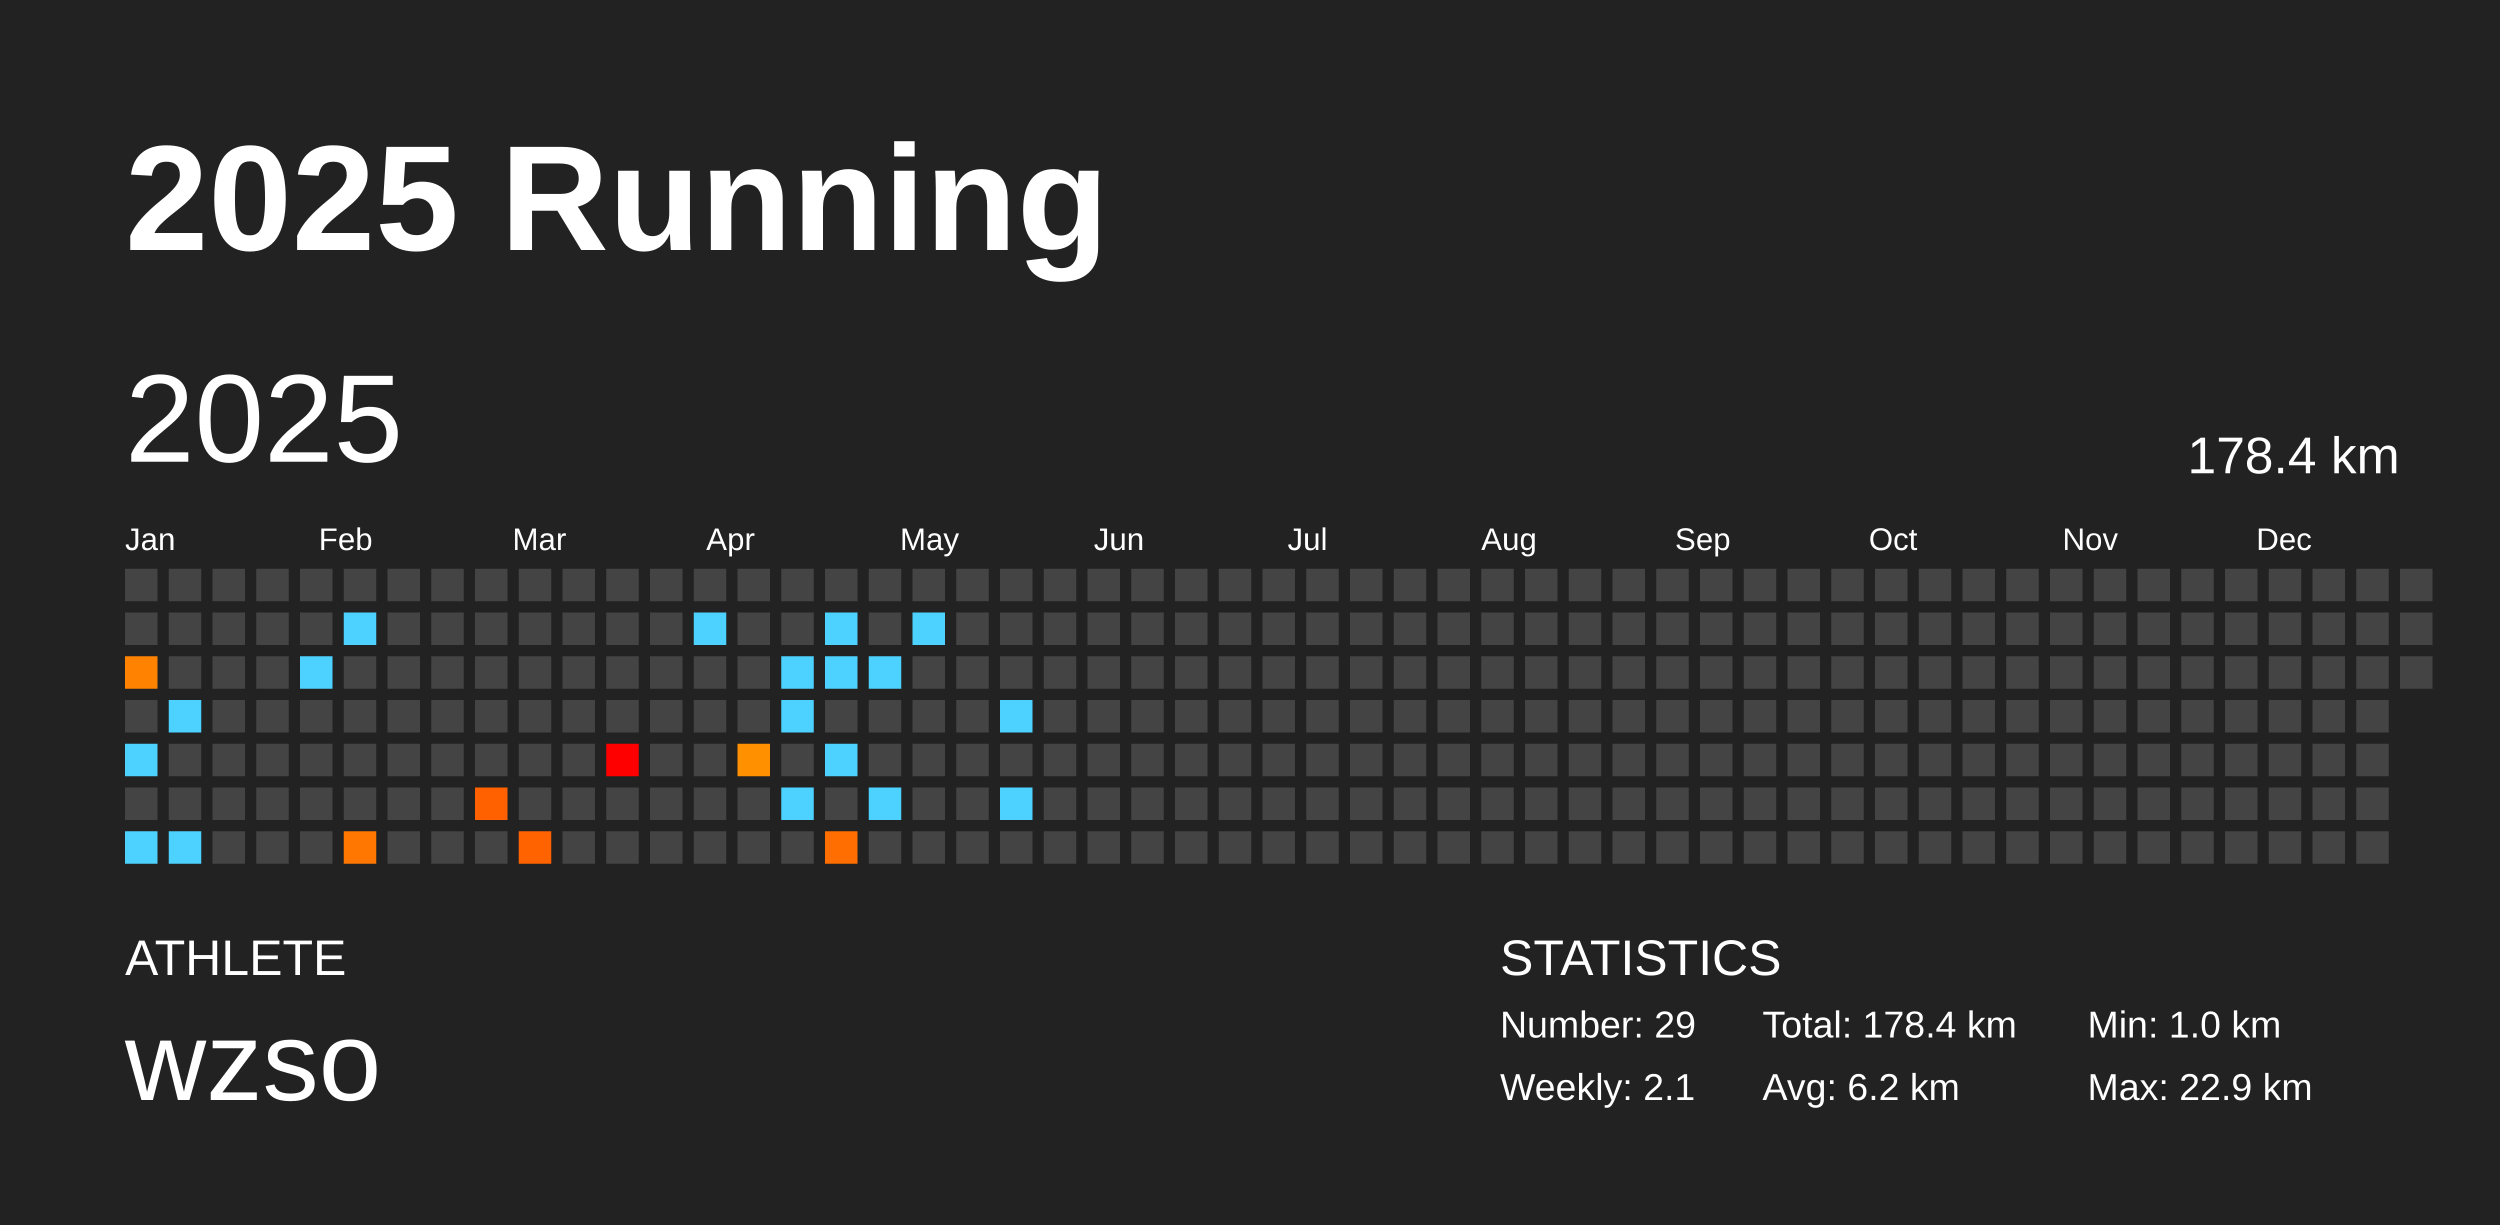
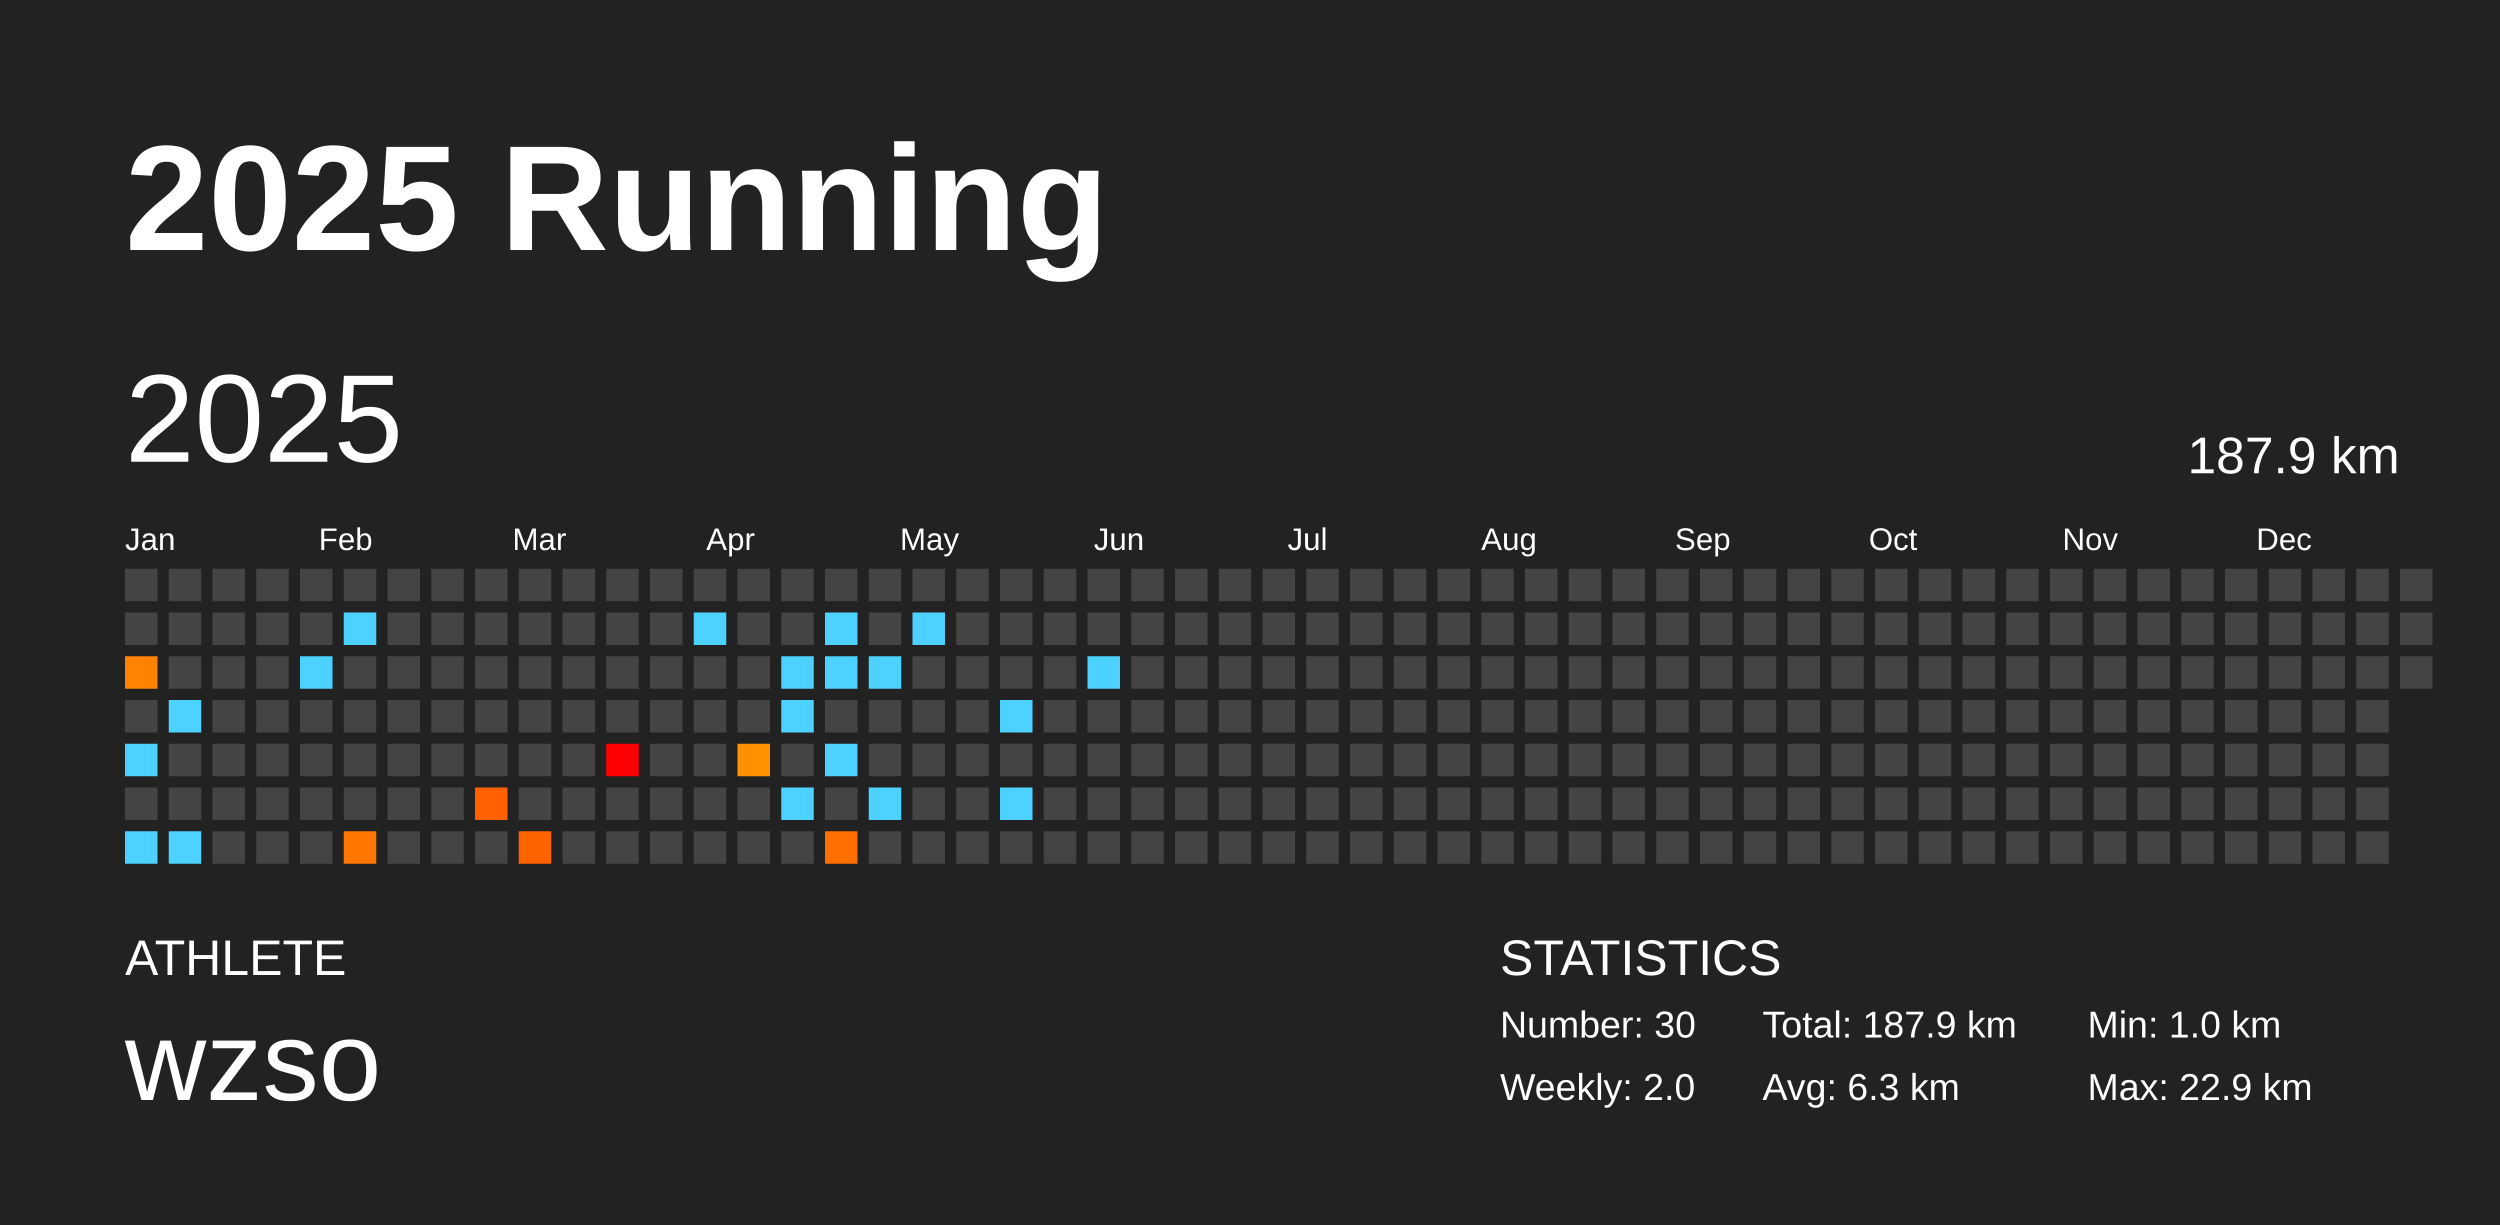
<svg xmlns="http://www.w3.org/2000/svg" baseProfile="full" height="98mm" version="1.1" viewBox="0,0,200,98" width="200mm">
  <defs />
  <rect fill="#222222" height="98" width="200" x="0" y="0" />
  <text fill="#FFFFFF" style="font-size:12px; font-family:Arial; font-weight:bold;" x="10" y="20">2025 Running</text>
  <text fill="#FFFFFF" style="font-size:4px; font-family:Arial" x="10" y="78">ATHLETE</text>
  <text fill="#FFFFFF" style="font-size:9px; font-family:Arial" x="10" y="88">wzso</text>
  <text fill="#FFFFFF" style="font-size:4px; font-family:Arial" x="120" y="78">STATISTICS</text>
-   <text fill="#FFFFFF" style="font-size:3px; font-family:Arial" x="120" y="83">Number: 29</text>
-   <text fill="#FFFFFF" style="font-size:3px; font-family:Arial" x="120" y="88">Weekly: 2.1</text>
-   <text fill="#FFFFFF" style="font-size:3px; font-family:Arial" x="141" y="83">Total: 178.4 km</text>
-   <text fill="#FFFFFF" style="font-size:3px; font-family:Arial" x="141" y="88">Avg: 6.2 km</text>
+   <text fill="#FFFFFF" style="font-size:3px; font-family:Arial" x="120" y="83">Number: 30</text>
+   <text fill="#FFFFFF" style="font-size:3px; font-family:Arial" x="120" y="88">Weekly: 2.0</text>
+   <text fill="#FFFFFF" style="font-size:3px; font-family:Arial" x="141" y="83">Total: 187.9 km</text>
+   <text fill="#FFFFFF" style="font-size:3px; font-family:Arial" x="141" y="88">Avg: 6.3 km</text>
  <text fill="#FFFFFF" style="font-size:3px; font-family:Arial" x="167" y="83">Min: 1.0 km</text>
  <text fill="#FFFFFF" style="font-size:3px; font-family:Arial" x="167" y="88">Max: 22.9 km</text>
  <text dominant-baseline="hanging" fill="#FFFFFF" style="font-size:10.0px; font-family:Arial;" x="10" y="30">2025</text>
-   <text dominant-baseline="hanging" fill="#FFFFFF" style="font-size:4.125px; font-family:Arial;" x="175" y="35">178.4 km</text>
+   <text dominant-baseline="hanging" fill="#FFFFFF" style="font-size:4.125px; font-family:Arial;" x="175" y="35">187.9 km</text>
  <text fill="#FFFFFF" style="font-size:2.5px; font-family:Arial" x="10.0" y="44">Jan</text>
  <text fill="#FFFFFF" style="font-size:2.5px; font-family:Arial" x="25.5" y="44">Feb</text>
  <text fill="#FFFFFF" style="font-size:2.5px; font-family:Arial" x="41.0" y="44">Mar</text>
  <text fill="#FFFFFF" style="font-size:2.5px; font-family:Arial" x="56.5" y="44">Apr</text>
  <text fill="#FFFFFF" style="font-size:2.5px; font-family:Arial" x="72.0" y="44">May</text>
  <text fill="#FFFFFF" style="font-size:2.5px; font-family:Arial" x="87.5" y="44">Jun</text>
  <text fill="#FFFFFF" style="font-size:2.5px; font-family:Arial" x="103.0" y="44">Jul</text>
  <text fill="#FFFFFF" style="font-size:2.5px; font-family:Arial" x="118.5" y="44">Aug</text>
  <text fill="#FFFFFF" style="font-size:2.5px; font-family:Arial" x="134.0" y="44">Sep</text>
  <text fill="#FFFFFF" style="font-size:2.5px; font-family:Arial" x="149.5" y="44">Oct</text>
  <text fill="#FFFFFF" style="font-size:2.5px; font-family:Arial" x="165.0" y="44">Nov</text>
  <text fill="#FFFFFF" style="font-size:2.5px; font-family:Arial" x="180.5" y="44">Dec</text>
  <rect fill="#444444" height="2.6" width="2.6" x="10.0" y="45.5" />
  <rect fill="#444444" height="2.6" width="2.6" x="10.0" y="49.0" />
  <rect fill="#ff8300" height="2.6" width="2.6" x="10.0" y="52.5" />
  <rect fill="#444444" height="2.6" width="2.6" x="10.0" y="56.0" />
  <rect fill="#4dd2ff" height="2.6" width="2.6" x="10.0" y="59.5" />
  <rect fill="#444444" height="2.6" width="2.6" x="10.0" y="63.0" />
  <rect fill="#4dd2ff" height="2.6" width="2.6" x="10.0" y="66.5" />
  <rect fill="#444444" height="2.6" width="2.6" x="13.5" y="45.5" />
  <rect fill="#444444" height="2.6" width="2.6" x="13.5" y="49.0" />
  <rect fill="#444444" height="2.6" width="2.6" x="13.5" y="52.5" />
  <rect fill="#4dd2ff" height="2.6" width="2.6" x="13.5" y="56.0" />
  <rect fill="#444444" height="2.6" width="2.6" x="13.5" y="59.5" />
  <rect fill="#444444" height="2.6" width="2.6" x="13.5" y="63.0" />
  <rect fill="#4dd2ff" height="2.6" width="2.6" x="13.5" y="66.5" />
  <rect fill="#444444" height="2.6" width="2.6" x="17.0" y="45.5" />
  <rect fill="#444444" height="2.6" width="2.6" x="17.0" y="49.0" />
  <rect fill="#444444" height="2.6" width="2.6" x="17.0" y="52.5" />
  <rect fill="#444444" height="2.6" width="2.6" x="17.0" y="56.0" />
  <rect fill="#444444" height="2.6" width="2.6" x="17.0" y="59.5" />
  <rect fill="#444444" height="2.6" width="2.6" x="17.0" y="63.0" />
  <rect fill="#444444" height="2.6" width="2.6" x="17.0" y="66.5" />
  <rect fill="#444444" height="2.6" width="2.6" x="20.5" y="45.5" />
  <rect fill="#444444" height="2.6" width="2.6" x="20.5" y="49.0" />
  <rect fill="#444444" height="2.6" width="2.6" x="20.5" y="52.5" />
  <rect fill="#444444" height="2.6" width="2.6" x="20.5" y="56.0" />
  <rect fill="#444444" height="2.6" width="2.6" x="20.5" y="59.5" />
  <rect fill="#444444" height="2.6" width="2.6" x="20.5" y="63.0" />
  <rect fill="#444444" height="2.6" width="2.6" x="20.5" y="66.5" />
  <rect fill="#444444" height="2.6" width="2.6" x="24.0" y="45.5" />
  <rect fill="#444444" height="2.6" width="2.6" x="24.0" y="49.0" />
  <rect fill="#4dd2ff" height="2.6" width="2.6" x="24.0" y="52.5" />
  <rect fill="#444444" height="2.6" width="2.6" x="24.0" y="56.0" />
  <rect fill="#444444" height="2.6" width="2.6" x="24.0" y="59.5" />
  <rect fill="#444444" height="2.6" width="2.6" x="24.0" y="63.0" />
  <rect fill="#444444" height="2.6" width="2.6" x="24.0" y="66.5" />
  <rect fill="#444444" height="2.6" width="2.6" x="27.5" y="45.5" />
  <rect fill="#4dd2ff" height="2.6" width="2.6" x="27.5" y="49.0" />
  <rect fill="#444444" height="2.6" width="2.6" x="27.5" y="52.5" />
  <rect fill="#444444" height="2.6" width="2.6" x="27.5" y="56.0" />
  <rect fill="#444444" height="2.6" width="2.6" x="27.5" y="59.5" />
  <rect fill="#444444" height="2.6" width="2.6" x="27.5" y="63.0" />
  <rect fill="#ff7700" height="2.6" width="2.6" x="27.5" y="66.5" />
  <rect fill="#444444" height="2.6" width="2.6" x="31.0" y="45.5" />
  <rect fill="#444444" height="2.6" width="2.6" x="31.0" y="49.0" />
  <rect fill="#444444" height="2.6" width="2.6" x="31.0" y="52.5" />
  <rect fill="#444444" height="2.6" width="2.6" x="31.0" y="56.0" />
  <rect fill="#444444" height="2.6" width="2.6" x="31.0" y="59.5" />
  <rect fill="#444444" height="2.6" width="2.6" x="31.0" y="63.0" />
  <rect fill="#444444" height="2.6" width="2.6" x="31.0" y="66.5" />
  <rect fill="#444444" height="2.6" width="2.6" x="34.5" y="45.5" />
  <rect fill="#444444" height="2.6" width="2.6" x="34.5" y="49.0" />
  <rect fill="#444444" height="2.6" width="2.6" x="34.5" y="52.5" />
  <rect fill="#444444" height="2.6" width="2.6" x="34.5" y="56.0" />
  <rect fill="#444444" height="2.6" width="2.6" x="34.5" y="59.5" />
  <rect fill="#444444" height="2.6" width="2.6" x="34.5" y="63.0" />
  <rect fill="#444444" height="2.6" width="2.6" x="34.5" y="66.5" />
  <rect fill="#444444" height="2.6" width="2.6" x="38.0" y="45.5" />
  <rect fill="#444444" height="2.6" width="2.6" x="38.0" y="49.0" />
  <rect fill="#444444" height="2.6" width="2.6" x="38.0" y="52.5" />
  <rect fill="#444444" height="2.6" width="2.6" x="38.0" y="56.0" />
  <rect fill="#444444" height="2.6" width="2.6" x="38.0" y="59.5" />
  <rect fill="#ff6100" height="2.6" width="2.6" x="38.0" y="63.0" />
  <rect fill="#444444" height="2.6" width="2.6" x="38.0" y="66.5" />
  <rect fill="#444444" height="2.6" width="2.6" x="41.5" y="45.5" />
  <rect fill="#444444" height="2.6" width="2.6" x="41.5" y="49.0" />
  <rect fill="#444444" height="2.6" width="2.6" x="41.5" y="52.5" />
  <rect fill="#444444" height="2.6" width="2.6" x="41.5" y="56.0" />
  <rect fill="#444444" height="2.6" width="2.6" x="41.5" y="59.5" />
  <rect fill="#444444" height="2.6" width="2.6" x="41.5" y="63.0" />
  <rect fill="#ff6300" height="2.6" width="2.6" x="41.5" y="66.5" />
  <rect fill="#444444" height="2.6" width="2.6" x="45.0" y="45.5" />
  <rect fill="#444444" height="2.6" width="2.6" x="45.0" y="49.0" />
  <rect fill="#444444" height="2.6" width="2.6" x="45.0" y="52.5" />
  <rect fill="#444444" height="2.6" width="2.6" x="45.0" y="56.0" />
  <rect fill="#444444" height="2.6" width="2.6" x="45.0" y="59.5" />
  <rect fill="#444444" height="2.6" width="2.6" x="45.0" y="63.0" />
  <rect fill="#444444" height="2.6" width="2.6" x="45.0" y="66.5" />
  <rect fill="#444444" height="2.6" width="2.6" x="48.5" y="45.5" />
  <rect fill="#444444" height="2.6" width="2.6" x="48.5" y="49.0" />
  <rect fill="#444444" height="2.6" width="2.6" x="48.5" y="52.5" />
  <rect fill="#444444" height="2.6" width="2.6" x="48.5" y="56.0" />
  <rect fill="red" height="2.6" width="2.6" x="48.5" y="59.5" />
  <rect fill="#444444" height="2.6" width="2.6" x="48.5" y="63.0" />
  <rect fill="#444444" height="2.6" width="2.6" x="48.5" y="66.5" />
  <rect fill="#444444" height="2.6" width="2.6" x="52.0" y="45.5" />
  <rect fill="#444444" height="2.6" width="2.6" x="52.0" y="49.0" />
  <rect fill="#444444" height="2.6" width="2.6" x="52.0" y="52.5" />
  <rect fill="#444444" height="2.6" width="2.6" x="52.0" y="56.0" />
  <rect fill="#444444" height="2.6" width="2.6" x="52.0" y="59.5" />
  <rect fill="#444444" height="2.6" width="2.6" x="52.0" y="63.0" />
  <rect fill="#444444" height="2.6" width="2.6" x="52.0" y="66.5" />
  <rect fill="#444444" height="2.6" width="2.6" x="55.5" y="45.5" />
  <rect fill="#4dd2ff" height="2.6" width="2.6" x="55.5" y="49.0" />
  <rect fill="#444444" height="2.6" width="2.6" x="55.5" y="52.5" />
  <rect fill="#444444" height="2.6" width="2.6" x="55.5" y="56.0" />
  <rect fill="#444444" height="2.6" width="2.6" x="55.5" y="59.5" />
  <rect fill="#444444" height="2.6" width="2.6" x="55.5" y="63.0" />
  <rect fill="#444444" height="2.6" width="2.6" x="55.5" y="66.5" />
  <rect fill="#444444" height="2.6" width="2.6" x="59.0" y="45.5" />
  <rect fill="#444444" height="2.6" width="2.6" x="59.0" y="49.0" />
  <rect fill="#444444" height="2.6" width="2.6" x="59.0" y="52.5" />
  <rect fill="#444444" height="2.6" width="2.6" x="59.0" y="56.0" />
  <rect fill="#ff9000" height="2.6" width="2.6" x="59.0" y="59.5" />
  <rect fill="#444444" height="2.6" width="2.6" x="59.0" y="63.0" />
  <rect fill="#444444" height="2.6" width="2.6" x="59.0" y="66.5" />
  <rect fill="#444444" height="2.6" width="2.6" x="62.5" y="45.5" />
  <rect fill="#444444" height="2.6" width="2.6" x="62.5" y="49.0" />
  <rect fill="#4dd2ff" height="2.6" width="2.6" x="62.5" y="52.5" />
  <rect fill="#4dd2ff" height="2.6" width="2.6" x="62.5" y="56.0" />
  <rect fill="#444444" height="2.6" width="2.6" x="62.5" y="59.5" />
  <rect fill="#4dd2ff" height="2.6" width="2.6" x="62.5" y="63.0" />
  <rect fill="#444444" height="2.6" width="2.6" x="62.5" y="66.5" />
  <rect fill="#444444" height="2.6" width="2.6" x="66.0" y="45.5" />
  <rect fill="#4dd2ff" height="2.6" width="2.6" x="66.0" y="49.0" />
  <rect fill="#4dd2ff" height="2.6" width="2.6" x="66.0" y="52.5" />
  <rect fill="#444444" height="2.6" width="2.6" x="66.0" y="56.0" />
  <rect fill="#4dd2ff" height="2.6" width="2.6" x="66.0" y="59.5" />
  <rect fill="#444444" height="2.6" width="2.6" x="66.0" y="63.0" />
  <rect fill="#ff6e00" height="2.6" width="2.6" x="66.0" y="66.5" />
  <rect fill="#444444" height="2.6" width="2.6" x="69.5" y="45.5" />
  <rect fill="#444444" height="2.6" width="2.6" x="69.5" y="49.0" />
  <rect fill="#4dd2ff" height="2.6" width="2.6" x="69.5" y="52.5" />
  <rect fill="#444444" height="2.6" width="2.6" x="69.5" y="56.0" />
  <rect fill="#444444" height="2.6" width="2.6" x="69.5" y="59.5" />
  <rect fill="#4dd2ff" height="2.6" width="2.6" x="69.5" y="63.0" />
  <rect fill="#444444" height="2.6" width="2.6" x="69.5" y="66.5" />
  <rect fill="#444444" height="2.6" width="2.6" x="73.0" y="45.5" />
  <rect fill="#4dd2ff" height="2.6" width="2.6" x="73.0" y="49.0" />
  <rect fill="#444444" height="2.6" width="2.6" x="73.0" y="52.5" />
  <rect fill="#444444" height="2.6" width="2.6" x="73.0" y="56.0" />
  <rect fill="#444444" height="2.6" width="2.6" x="73.0" y="59.5" />
  <rect fill="#444444" height="2.6" width="2.6" x="73.0" y="63.0" />
  <rect fill="#444444" height="2.6" width="2.6" x="73.0" y="66.5" />
  <rect fill="#444444" height="2.6" width="2.6" x="76.5" y="45.5" />
  <rect fill="#444444" height="2.6" width="2.6" x="76.5" y="49.0" />
  <rect fill="#444444" height="2.6" width="2.6" x="76.5" y="52.5" />
  <rect fill="#444444" height="2.6" width="2.6" x="76.5" y="56.0" />
  <rect fill="#444444" height="2.6" width="2.6" x="76.5" y="59.5" />
  <rect fill="#444444" height="2.6" width="2.6" x="76.5" y="63.0" />
  <rect fill="#444444" height="2.6" width="2.6" x="76.5" y="66.5" />
  <rect fill="#444444" height="2.6" width="2.6" x="80.0" y="45.5" />
  <rect fill="#444444" height="2.6" width="2.6" x="80.0" y="49.0" />
  <rect fill="#444444" height="2.6" width="2.6" x="80.0" y="52.5" />
  <rect fill="#4dd2ff" height="2.6" width="2.6" x="80.0" y="56.0" />
  <rect fill="#444444" height="2.6" width="2.6" x="80.0" y="59.5" />
  <rect fill="#4dd2ff" height="2.6" width="2.6" x="80.0" y="63.0" />
  <rect fill="#444444" height="2.6" width="2.6" x="80.0" y="66.5" />
  <rect fill="#444444" height="2.6" width="2.6" x="83.5" y="45.5" />
  <rect fill="#444444" height="2.6" width="2.6" x="83.5" y="49.0" />
  <rect fill="#444444" height="2.6" width="2.6" x="83.5" y="52.5" />
  <rect fill="#444444" height="2.6" width="2.6" x="83.5" y="56.0" />
  <rect fill="#444444" height="2.6" width="2.6" x="83.5" y="59.5" />
  <rect fill="#444444" height="2.6" width="2.6" x="83.5" y="63.0" />
  <rect fill="#444444" height="2.6" width="2.6" x="83.5" y="66.5" />
  <rect fill="#444444" height="2.6" width="2.6" x="87.0" y="45.5" />
  <rect fill="#444444" height="2.6" width="2.6" x="87.0" y="49.0" />
-   <rect fill="#444444" height="2.6" width="2.6" x="87.0" y="52.5" />
+   <rect fill="#4dd2ff" height="2.6" width="2.6" x="87.0" y="52.5" />
  <rect fill="#444444" height="2.6" width="2.6" x="87.0" y="56.0" />
  <rect fill="#444444" height="2.6" width="2.6" x="87.0" y="59.5" />
  <rect fill="#444444" height="2.6" width="2.6" x="87.0" y="63.0" />
  <rect fill="#444444" height="2.6" width="2.6" x="87.0" y="66.5" />
  <rect fill="#444444" height="2.6" width="2.6" x="90.5" y="45.5" />
  <rect fill="#444444" height="2.6" width="2.6" x="90.5" y="49.0" />
  <rect fill="#444444" height="2.6" width="2.6" x="90.5" y="52.5" />
  <rect fill="#444444" height="2.6" width="2.6" x="90.5" y="56.0" />
  <rect fill="#444444" height="2.6" width="2.6" x="90.5" y="59.5" />
  <rect fill="#444444" height="2.6" width="2.6" x="90.5" y="63.0" />
  <rect fill="#444444" height="2.6" width="2.6" x="90.5" y="66.5" />
  <rect fill="#444444" height="2.6" width="2.6" x="94.0" y="45.5" />
  <rect fill="#444444" height="2.6" width="2.6" x="94.0" y="49.0" />
  <rect fill="#444444" height="2.6" width="2.6" x="94.0" y="52.5" />
  <rect fill="#444444" height="2.6" width="2.6" x="94.0" y="56.0" />
  <rect fill="#444444" height="2.6" width="2.6" x="94.0" y="59.5" />
  <rect fill="#444444" height="2.6" width="2.6" x="94.0" y="63.0" />
  <rect fill="#444444" height="2.6" width="2.6" x="94.0" y="66.5" />
  <rect fill="#444444" height="2.6" width="2.6" x="97.5" y="45.5" />
  <rect fill="#444444" height="2.6" width="2.6" x="97.5" y="49.0" />
  <rect fill="#444444" height="2.6" width="2.6" x="97.5" y="52.5" />
  <rect fill="#444444" height="2.6" width="2.6" x="97.5" y="56.0" />
  <rect fill="#444444" height="2.6" width="2.6" x="97.5" y="59.5" />
  <rect fill="#444444" height="2.6" width="2.6" x="97.5" y="63.0" />
  <rect fill="#444444" height="2.6" width="2.6" x="97.5" y="66.5" />
  <rect fill="#444444" height="2.6" width="2.6" x="101.0" y="45.5" />
  <rect fill="#444444" height="2.6" width="2.6" x="101.0" y="49.0" />
  <rect fill="#444444" height="2.6" width="2.6" x="101.0" y="52.5" />
  <rect fill="#444444" height="2.6" width="2.6" x="101.0" y="56.0" />
  <rect fill="#444444" height="2.6" width="2.6" x="101.0" y="59.5" />
  <rect fill="#444444" height="2.6" width="2.6" x="101.0" y="63.0" />
  <rect fill="#444444" height="2.6" width="2.6" x="101.0" y="66.5" />
  <rect fill="#444444" height="2.6" width="2.6" x="104.5" y="45.5" />
  <rect fill="#444444" height="2.6" width="2.6" x="104.5" y="49.0" />
  <rect fill="#444444" height="2.6" width="2.6" x="104.5" y="52.5" />
  <rect fill="#444444" height="2.6" width="2.6" x="104.5" y="56.0" />
  <rect fill="#444444" height="2.6" width="2.6" x="104.5" y="59.5" />
  <rect fill="#444444" height="2.6" width="2.6" x="104.5" y="63.0" />
  <rect fill="#444444" height="2.6" width="2.6" x="104.5" y="66.5" />
  <rect fill="#444444" height="2.6" width="2.6" x="108.0" y="45.5" />
  <rect fill="#444444" height="2.6" width="2.6" x="108.0" y="49.0" />
  <rect fill="#444444" height="2.6" width="2.6" x="108.0" y="52.5" />
  <rect fill="#444444" height="2.6" width="2.6" x="108.0" y="56.0" />
  <rect fill="#444444" height="2.6" width="2.6" x="108.0" y="59.5" />
  <rect fill="#444444" height="2.6" width="2.6" x="108.0" y="63.0" />
  <rect fill="#444444" height="2.6" width="2.6" x="108.0" y="66.5" />
  <rect fill="#444444" height="2.6" width="2.6" x="111.5" y="45.5" />
  <rect fill="#444444" height="2.6" width="2.6" x="111.5" y="49.0" />
  <rect fill="#444444" height="2.6" width="2.6" x="111.5" y="52.5" />
  <rect fill="#444444" height="2.6" width="2.6" x="111.5" y="56.0" />
  <rect fill="#444444" height="2.6" width="2.6" x="111.5" y="59.5" />
  <rect fill="#444444" height="2.6" width="2.6" x="111.5" y="63.0" />
  <rect fill="#444444" height="2.6" width="2.6" x="111.5" y="66.5" />
  <rect fill="#444444" height="2.6" width="2.6" x="115.0" y="45.5" />
  <rect fill="#444444" height="2.6" width="2.6" x="115.0" y="49.0" />
  <rect fill="#444444" height="2.6" width="2.6" x="115.0" y="52.5" />
  <rect fill="#444444" height="2.6" width="2.6" x="115.0" y="56.0" />
  <rect fill="#444444" height="2.6" width="2.6" x="115.0" y="59.5" />
  <rect fill="#444444" height="2.6" width="2.6" x="115.0" y="63.0" />
  <rect fill="#444444" height="2.6" width="2.6" x="115.0" y="66.5" />
  <rect fill="#444444" height="2.6" width="2.6" x="118.5" y="45.5" />
  <rect fill="#444444" height="2.6" width="2.6" x="118.5" y="49.0" />
  <rect fill="#444444" height="2.6" width="2.6" x="118.5" y="52.5" />
  <rect fill="#444444" height="2.6" width="2.6" x="118.5" y="56.0" />
  <rect fill="#444444" height="2.6" width="2.6" x="118.5" y="59.5" />
  <rect fill="#444444" height="2.6" width="2.6" x="118.5" y="63.0" />
  <rect fill="#444444" height="2.6" width="2.6" x="118.5" y="66.5" />
  <rect fill="#444444" height="2.6" width="2.6" x="122.0" y="45.5" />
  <rect fill="#444444" height="2.6" width="2.6" x="122.0" y="49.0" />
  <rect fill="#444444" height="2.6" width="2.6" x="122.0" y="52.5" />
  <rect fill="#444444" height="2.6" width="2.6" x="122.0" y="56.0" />
  <rect fill="#444444" height="2.6" width="2.6" x="122.0" y="59.5" />
  <rect fill="#444444" height="2.6" width="2.6" x="122.0" y="63.0" />
  <rect fill="#444444" height="2.6" width="2.6" x="122.0" y="66.5" />
  <rect fill="#444444" height="2.6" width="2.6" x="125.5" y="45.5" />
  <rect fill="#444444" height="2.6" width="2.6" x="125.5" y="49.0" />
  <rect fill="#444444" height="2.6" width="2.6" x="125.5" y="52.5" />
  <rect fill="#444444" height="2.6" width="2.6" x="125.5" y="56.0" />
  <rect fill="#444444" height="2.6" width="2.6" x="125.5" y="59.5" />
  <rect fill="#444444" height="2.6" width="2.6" x="125.5" y="63.0" />
  <rect fill="#444444" height="2.6" width="2.6" x="125.5" y="66.5" />
  <rect fill="#444444" height="2.6" width="2.6" x="129.0" y="45.5" />
  <rect fill="#444444" height="2.6" width="2.6" x="129.0" y="49.0" />
  <rect fill="#444444" height="2.6" width="2.6" x="129.0" y="52.5" />
  <rect fill="#444444" height="2.6" width="2.6" x="129.0" y="56.0" />
  <rect fill="#444444" height="2.6" width="2.6" x="129.0" y="59.5" />
  <rect fill="#444444" height="2.6" width="2.6" x="129.0" y="63.0" />
  <rect fill="#444444" height="2.6" width="2.6" x="129.0" y="66.5" />
  <rect fill="#444444" height="2.6" width="2.6" x="132.5" y="45.5" />
  <rect fill="#444444" height="2.6" width="2.6" x="132.5" y="49.0" />
  <rect fill="#444444" height="2.6" width="2.6" x="132.5" y="52.5" />
  <rect fill="#444444" height="2.6" width="2.6" x="132.5" y="56.0" />
  <rect fill="#444444" height="2.6" width="2.6" x="132.5" y="59.5" />
  <rect fill="#444444" height="2.6" width="2.6" x="132.5" y="63.0" />
  <rect fill="#444444" height="2.6" width="2.6" x="132.5" y="66.5" />
  <rect fill="#444444" height="2.6" width="2.6" x="136.0" y="45.5" />
  <rect fill="#444444" height="2.6" width="2.6" x="136.0" y="49.0" />
  <rect fill="#444444" height="2.6" width="2.6" x="136.0" y="52.5" />
  <rect fill="#444444" height="2.6" width="2.6" x="136.0" y="56.0" />
  <rect fill="#444444" height="2.6" width="2.6" x="136.0" y="59.5" />
  <rect fill="#444444" height="2.6" width="2.6" x="136.0" y="63.0" />
  <rect fill="#444444" height="2.6" width="2.6" x="136.0" y="66.5" />
  <rect fill="#444444" height="2.6" width="2.6" x="139.5" y="45.5" />
  <rect fill="#444444" height="2.6" width="2.6" x="139.5" y="49.0" />
  <rect fill="#444444" height="2.6" width="2.6" x="139.5" y="52.5" />
  <rect fill="#444444" height="2.6" width="2.6" x="139.5" y="56.0" />
  <rect fill="#444444" height="2.6" width="2.6" x="139.5" y="59.5" />
  <rect fill="#444444" height="2.6" width="2.6" x="139.5" y="63.0" />
  <rect fill="#444444" height="2.6" width="2.6" x="139.5" y="66.5" />
  <rect fill="#444444" height="2.6" width="2.6" x="143.0" y="45.5" />
  <rect fill="#444444" height="2.6" width="2.6" x="143.0" y="49.0" />
  <rect fill="#444444" height="2.6" width="2.6" x="143.0" y="52.5" />
  <rect fill="#444444" height="2.6" width="2.6" x="143.0" y="56.0" />
  <rect fill="#444444" height="2.6" width="2.6" x="143.0" y="59.5" />
  <rect fill="#444444" height="2.6" width="2.6" x="143.0" y="63.0" />
  <rect fill="#444444" height="2.6" width="2.6" x="143.0" y="66.5" />
  <rect fill="#444444" height="2.6" width="2.6" x="146.5" y="45.5" />
  <rect fill="#444444" height="2.6" width="2.6" x="146.5" y="49.0" />
  <rect fill="#444444" height="2.6" width="2.6" x="146.5" y="52.5" />
  <rect fill="#444444" height="2.6" width="2.6" x="146.5" y="56.0" />
  <rect fill="#444444" height="2.6" width="2.6" x="146.5" y="59.5" />
  <rect fill="#444444" height="2.6" width="2.6" x="146.5" y="63.0" />
  <rect fill="#444444" height="2.6" width="2.6" x="146.5" y="66.5" />
  <rect fill="#444444" height="2.6" width="2.6" x="150.0" y="45.5" />
  <rect fill="#444444" height="2.6" width="2.6" x="150.0" y="49.0" />
  <rect fill="#444444" height="2.6" width="2.6" x="150.0" y="52.5" />
  <rect fill="#444444" height="2.6" width="2.6" x="150.0" y="56.0" />
  <rect fill="#444444" height="2.6" width="2.6" x="150.0" y="59.5" />
  <rect fill="#444444" height="2.6" width="2.6" x="150.0" y="63.0" />
  <rect fill="#444444" height="2.6" width="2.6" x="150.0" y="66.5" />
  <rect fill="#444444" height="2.6" width="2.6" x="153.5" y="45.5" />
  <rect fill="#444444" height="2.6" width="2.6" x="153.5" y="49.0" />
  <rect fill="#444444" height="2.6" width="2.6" x="153.5" y="52.5" />
  <rect fill="#444444" height="2.6" width="2.6" x="153.5" y="56.0" />
  <rect fill="#444444" height="2.6" width="2.6" x="153.5" y="59.5" />
  <rect fill="#444444" height="2.6" width="2.6" x="153.5" y="63.0" />
  <rect fill="#444444" height="2.6" width="2.6" x="153.5" y="66.5" />
  <rect fill="#444444" height="2.6" width="2.6" x="157.0" y="45.5" />
  <rect fill="#444444" height="2.6" width="2.6" x="157.0" y="49.0" />
  <rect fill="#444444" height="2.6" width="2.6" x="157.0" y="52.5" />
  <rect fill="#444444" height="2.6" width="2.6" x="157.0" y="56.0" />
  <rect fill="#444444" height="2.6" width="2.6" x="157.0" y="59.5" />
  <rect fill="#444444" height="2.6" width="2.6" x="157.0" y="63.0" />
  <rect fill="#444444" height="2.6" width="2.6" x="157.0" y="66.5" />
  <rect fill="#444444" height="2.6" width="2.6" x="160.5" y="45.5" />
  <rect fill="#444444" height="2.6" width="2.6" x="160.5" y="49.0" />
  <rect fill="#444444" height="2.6" width="2.6" x="160.5" y="52.5" />
  <rect fill="#444444" height="2.6" width="2.6" x="160.5" y="56.0" />
  <rect fill="#444444" height="2.6" width="2.6" x="160.5" y="59.5" />
  <rect fill="#444444" height="2.6" width="2.6" x="160.5" y="63.0" />
  <rect fill="#444444" height="2.6" width="2.6" x="160.5" y="66.5" />
  <rect fill="#444444" height="2.6" width="2.6" x="164.0" y="45.5" />
  <rect fill="#444444" height="2.6" width="2.6" x="164.0" y="49.0" />
  <rect fill="#444444" height="2.6" width="2.6" x="164.0" y="52.5" />
  <rect fill="#444444" height="2.6" width="2.6" x="164.0" y="56.0" />
  <rect fill="#444444" height="2.6" width="2.6" x="164.0" y="59.5" />
  <rect fill="#444444" height="2.6" width="2.6" x="164.0" y="63.0" />
  <rect fill="#444444" height="2.6" width="2.6" x="164.0" y="66.5" />
  <rect fill="#444444" height="2.6" width="2.6" x="167.5" y="45.5" />
  <rect fill="#444444" height="2.6" width="2.6" x="167.5" y="49.0" />
  <rect fill="#444444" height="2.6" width="2.6" x="167.5" y="52.5" />
  <rect fill="#444444" height="2.6" width="2.6" x="167.5" y="56.0" />
  <rect fill="#444444" height="2.6" width="2.6" x="167.5" y="59.5" />
  <rect fill="#444444" height="2.6" width="2.6" x="167.5" y="63.0" />
  <rect fill="#444444" height="2.6" width="2.6" x="167.5" y="66.5" />
  <rect fill="#444444" height="2.6" width="2.6" x="171.0" y="45.5" />
  <rect fill="#444444" height="2.6" width="2.6" x="171.0" y="49.0" />
  <rect fill="#444444" height="2.6" width="2.6" x="171.0" y="52.5" />
  <rect fill="#444444" height="2.6" width="2.6" x="171.0" y="56.0" />
  <rect fill="#444444" height="2.6" width="2.6" x="171.0" y="59.5" />
  <rect fill="#444444" height="2.6" width="2.6" x="171.0" y="63.0" />
  <rect fill="#444444" height="2.6" width="2.6" x="171.0" y="66.5" />
  <rect fill="#444444" height="2.6" width="2.6" x="174.5" y="45.5" />
  <rect fill="#444444" height="2.6" width="2.6" x="174.5" y="49.0" />
  <rect fill="#444444" height="2.6" width="2.6" x="174.5" y="52.5" />
  <rect fill="#444444" height="2.6" width="2.6" x="174.5" y="56.0" />
  <rect fill="#444444" height="2.6" width="2.6" x="174.5" y="59.5" />
  <rect fill="#444444" height="2.6" width="2.6" x="174.5" y="63.0" />
  <rect fill="#444444" height="2.6" width="2.6" x="174.5" y="66.5" />
  <rect fill="#444444" height="2.6" width="2.6" x="178.0" y="45.5" />
  <rect fill="#444444" height="2.6" width="2.6" x="178.0" y="49.0" />
  <rect fill="#444444" height="2.6" width="2.6" x="178.0" y="52.5" />
  <rect fill="#444444" height="2.6" width="2.6" x="178.0" y="56.0" />
  <rect fill="#444444" height="2.6" width="2.6" x="178.0" y="59.5" />
  <rect fill="#444444" height="2.6" width="2.6" x="178.0" y="63.0" />
  <rect fill="#444444" height="2.6" width="2.6" x="178.0" y="66.5" />
  <rect fill="#444444" height="2.6" width="2.6" x="181.5" y="45.5" />
  <rect fill="#444444" height="2.6" width="2.6" x="181.5" y="49.0" />
  <rect fill="#444444" height="2.6" width="2.6" x="181.5" y="52.5" />
  <rect fill="#444444" height="2.6" width="2.6" x="181.5" y="56.0" />
  <rect fill="#444444" height="2.6" width="2.6" x="181.5" y="59.5" />
  <rect fill="#444444" height="2.6" width="2.6" x="181.5" y="63.0" />
  <rect fill="#444444" height="2.6" width="2.6" x="181.5" y="66.5" />
  <rect fill="#444444" height="2.6" width="2.6" x="185.0" y="45.5" />
  <rect fill="#444444" height="2.6" width="2.6" x="185.0" y="49.0" />
  <rect fill="#444444" height="2.6" width="2.6" x="185.0" y="52.5" />
  <rect fill="#444444" height="2.6" width="2.6" x="185.0" y="56.0" />
  <rect fill="#444444" height="2.6" width="2.6" x="185.0" y="59.5" />
  <rect fill="#444444" height="2.6" width="2.6" x="185.0" y="63.0" />
  <rect fill="#444444" height="2.6" width="2.6" x="185.0" y="66.5" />
  <rect fill="#444444" height="2.6" width="2.6" x="188.5" y="45.5" />
  <rect fill="#444444" height="2.6" width="2.6" x="188.5" y="49.0" />
  <rect fill="#444444" height="2.6" width="2.6" x="188.5" y="52.5" />
  <rect fill="#444444" height="2.6" width="2.6" x="188.5" y="56.0" />
  <rect fill="#444444" height="2.6" width="2.6" x="188.5" y="59.5" />
  <rect fill="#444444" height="2.6" width="2.6" x="188.5" y="63.0" />
  <rect fill="#444444" height="2.6" width="2.6" x="188.5" y="66.5" />
  <rect fill="#444444" height="2.6" width="2.6" x="192.0" y="45.5" />
  <rect fill="#444444" height="2.6" width="2.6" x="192.0" y="49.0" />
  <rect fill="#444444" height="2.6" width="2.6" x="192.0" y="52.5" />
</svg>
